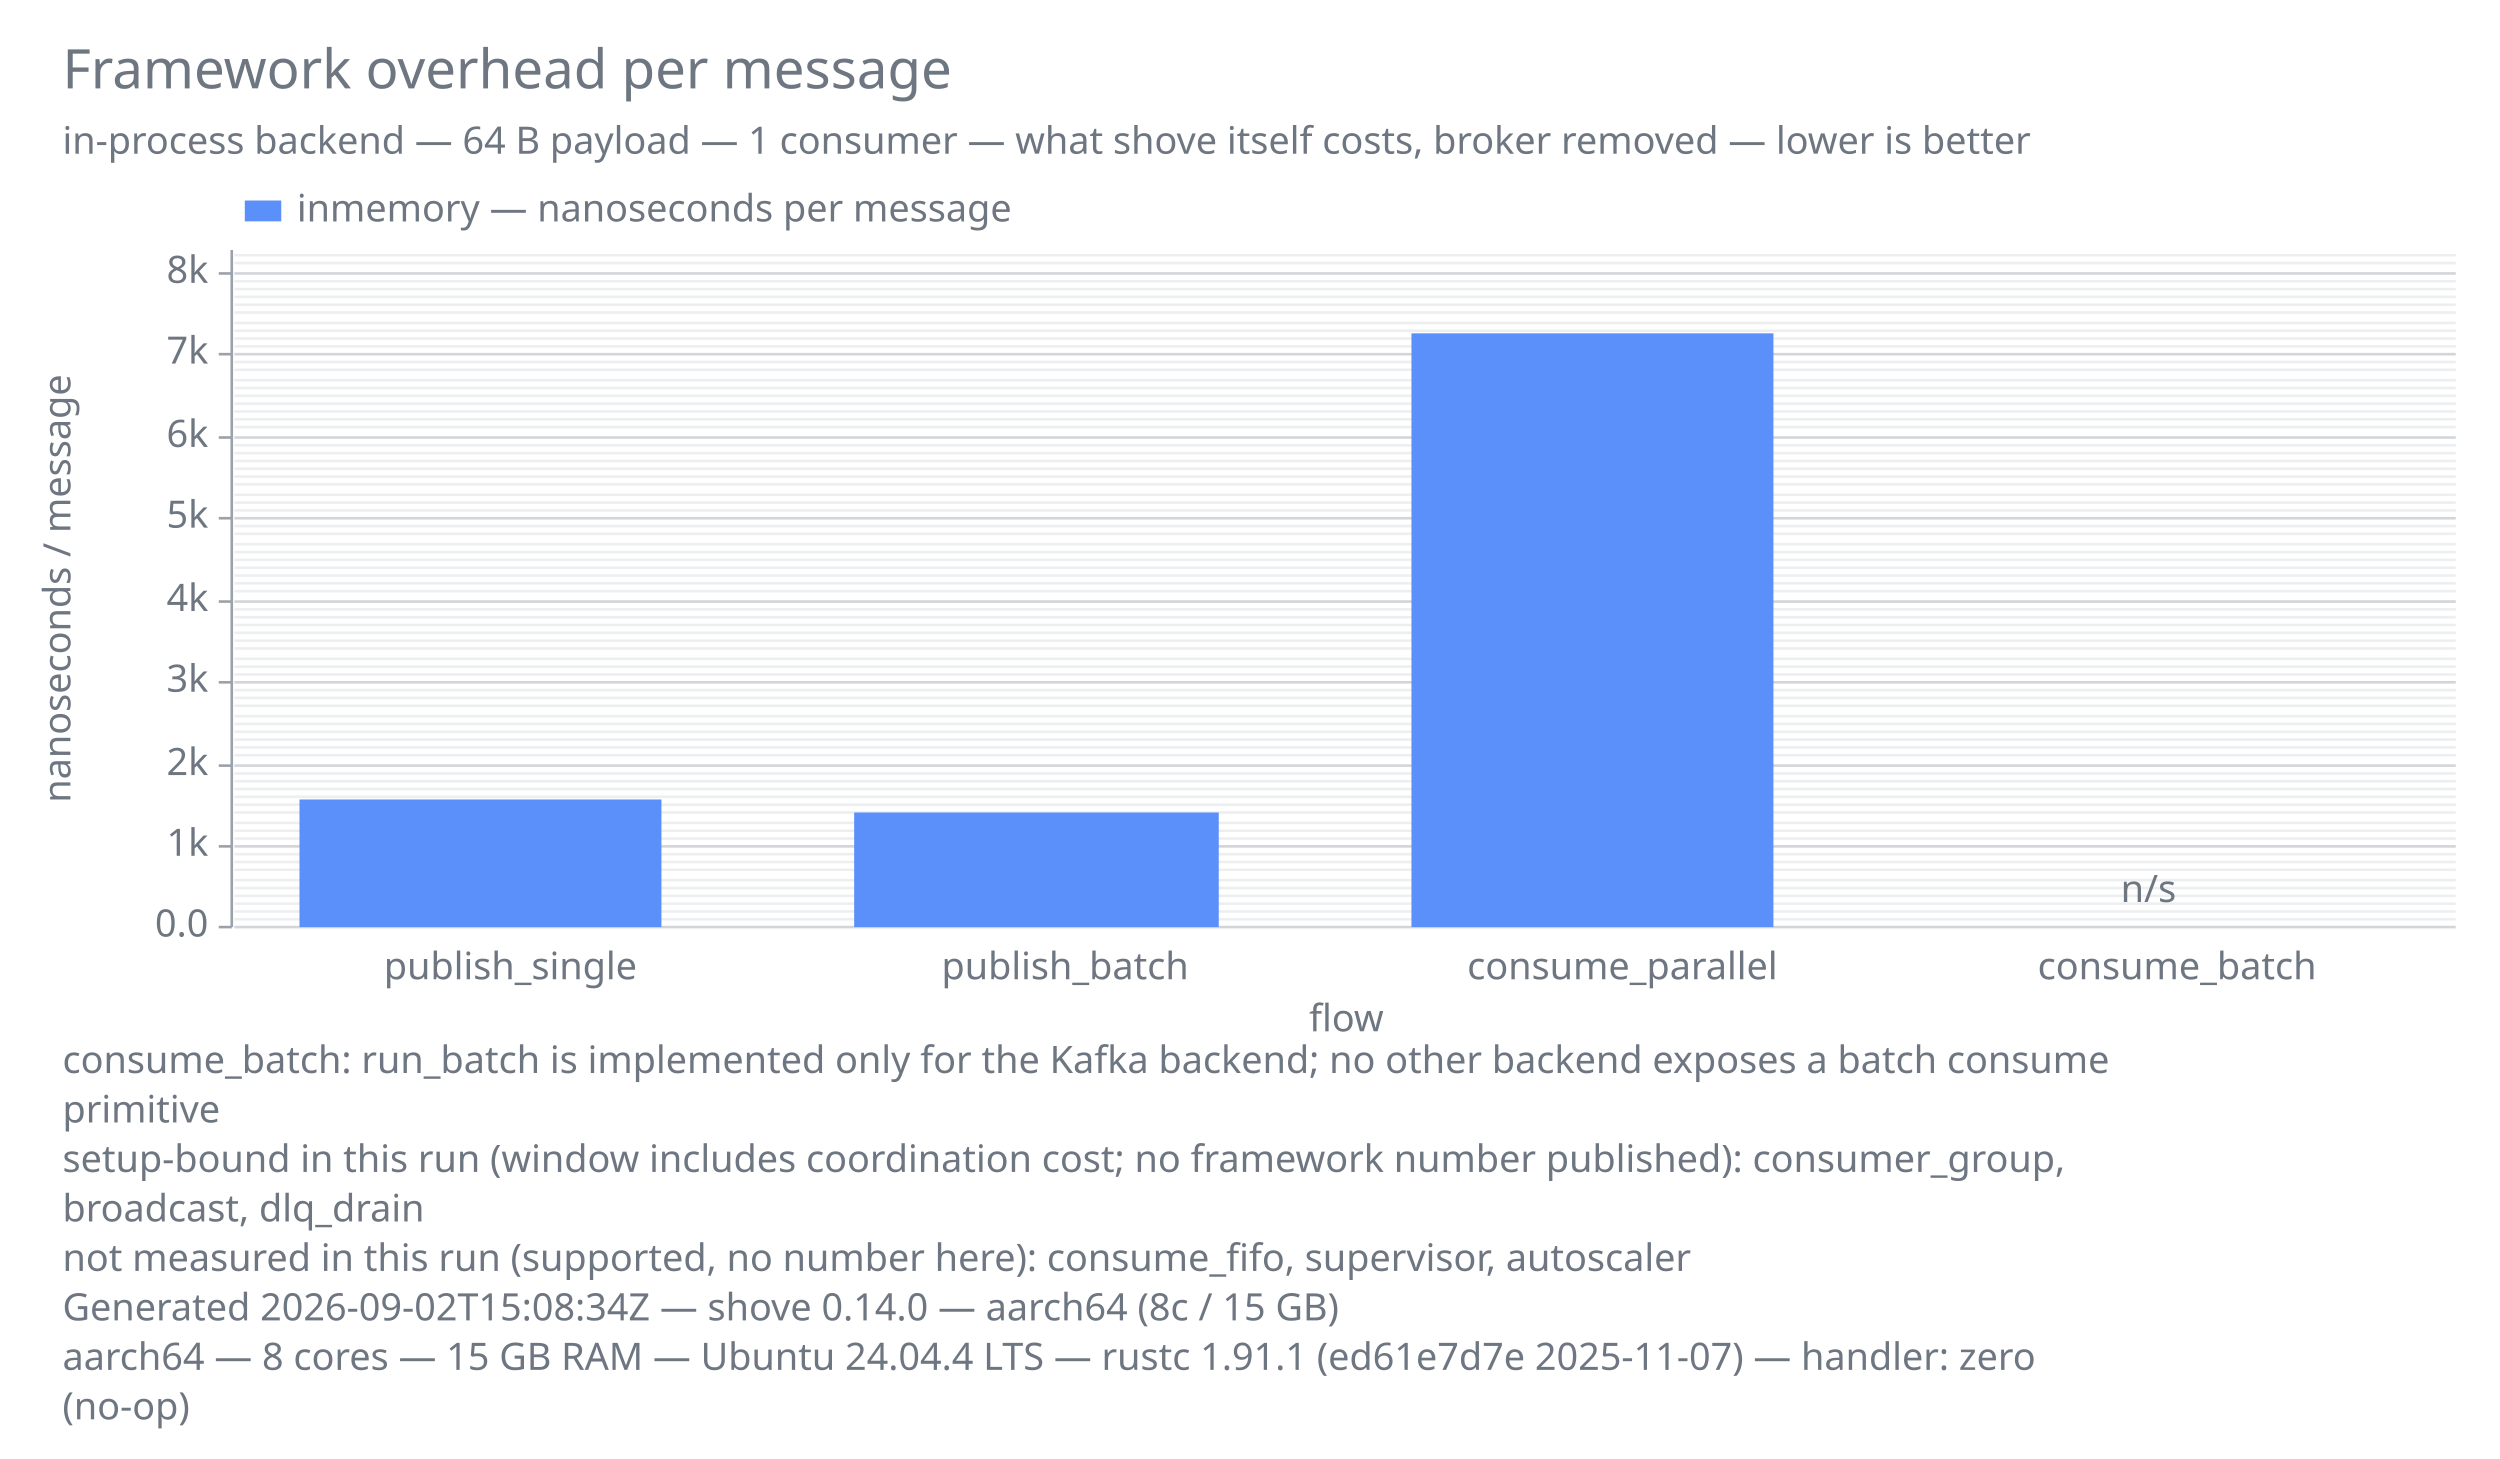
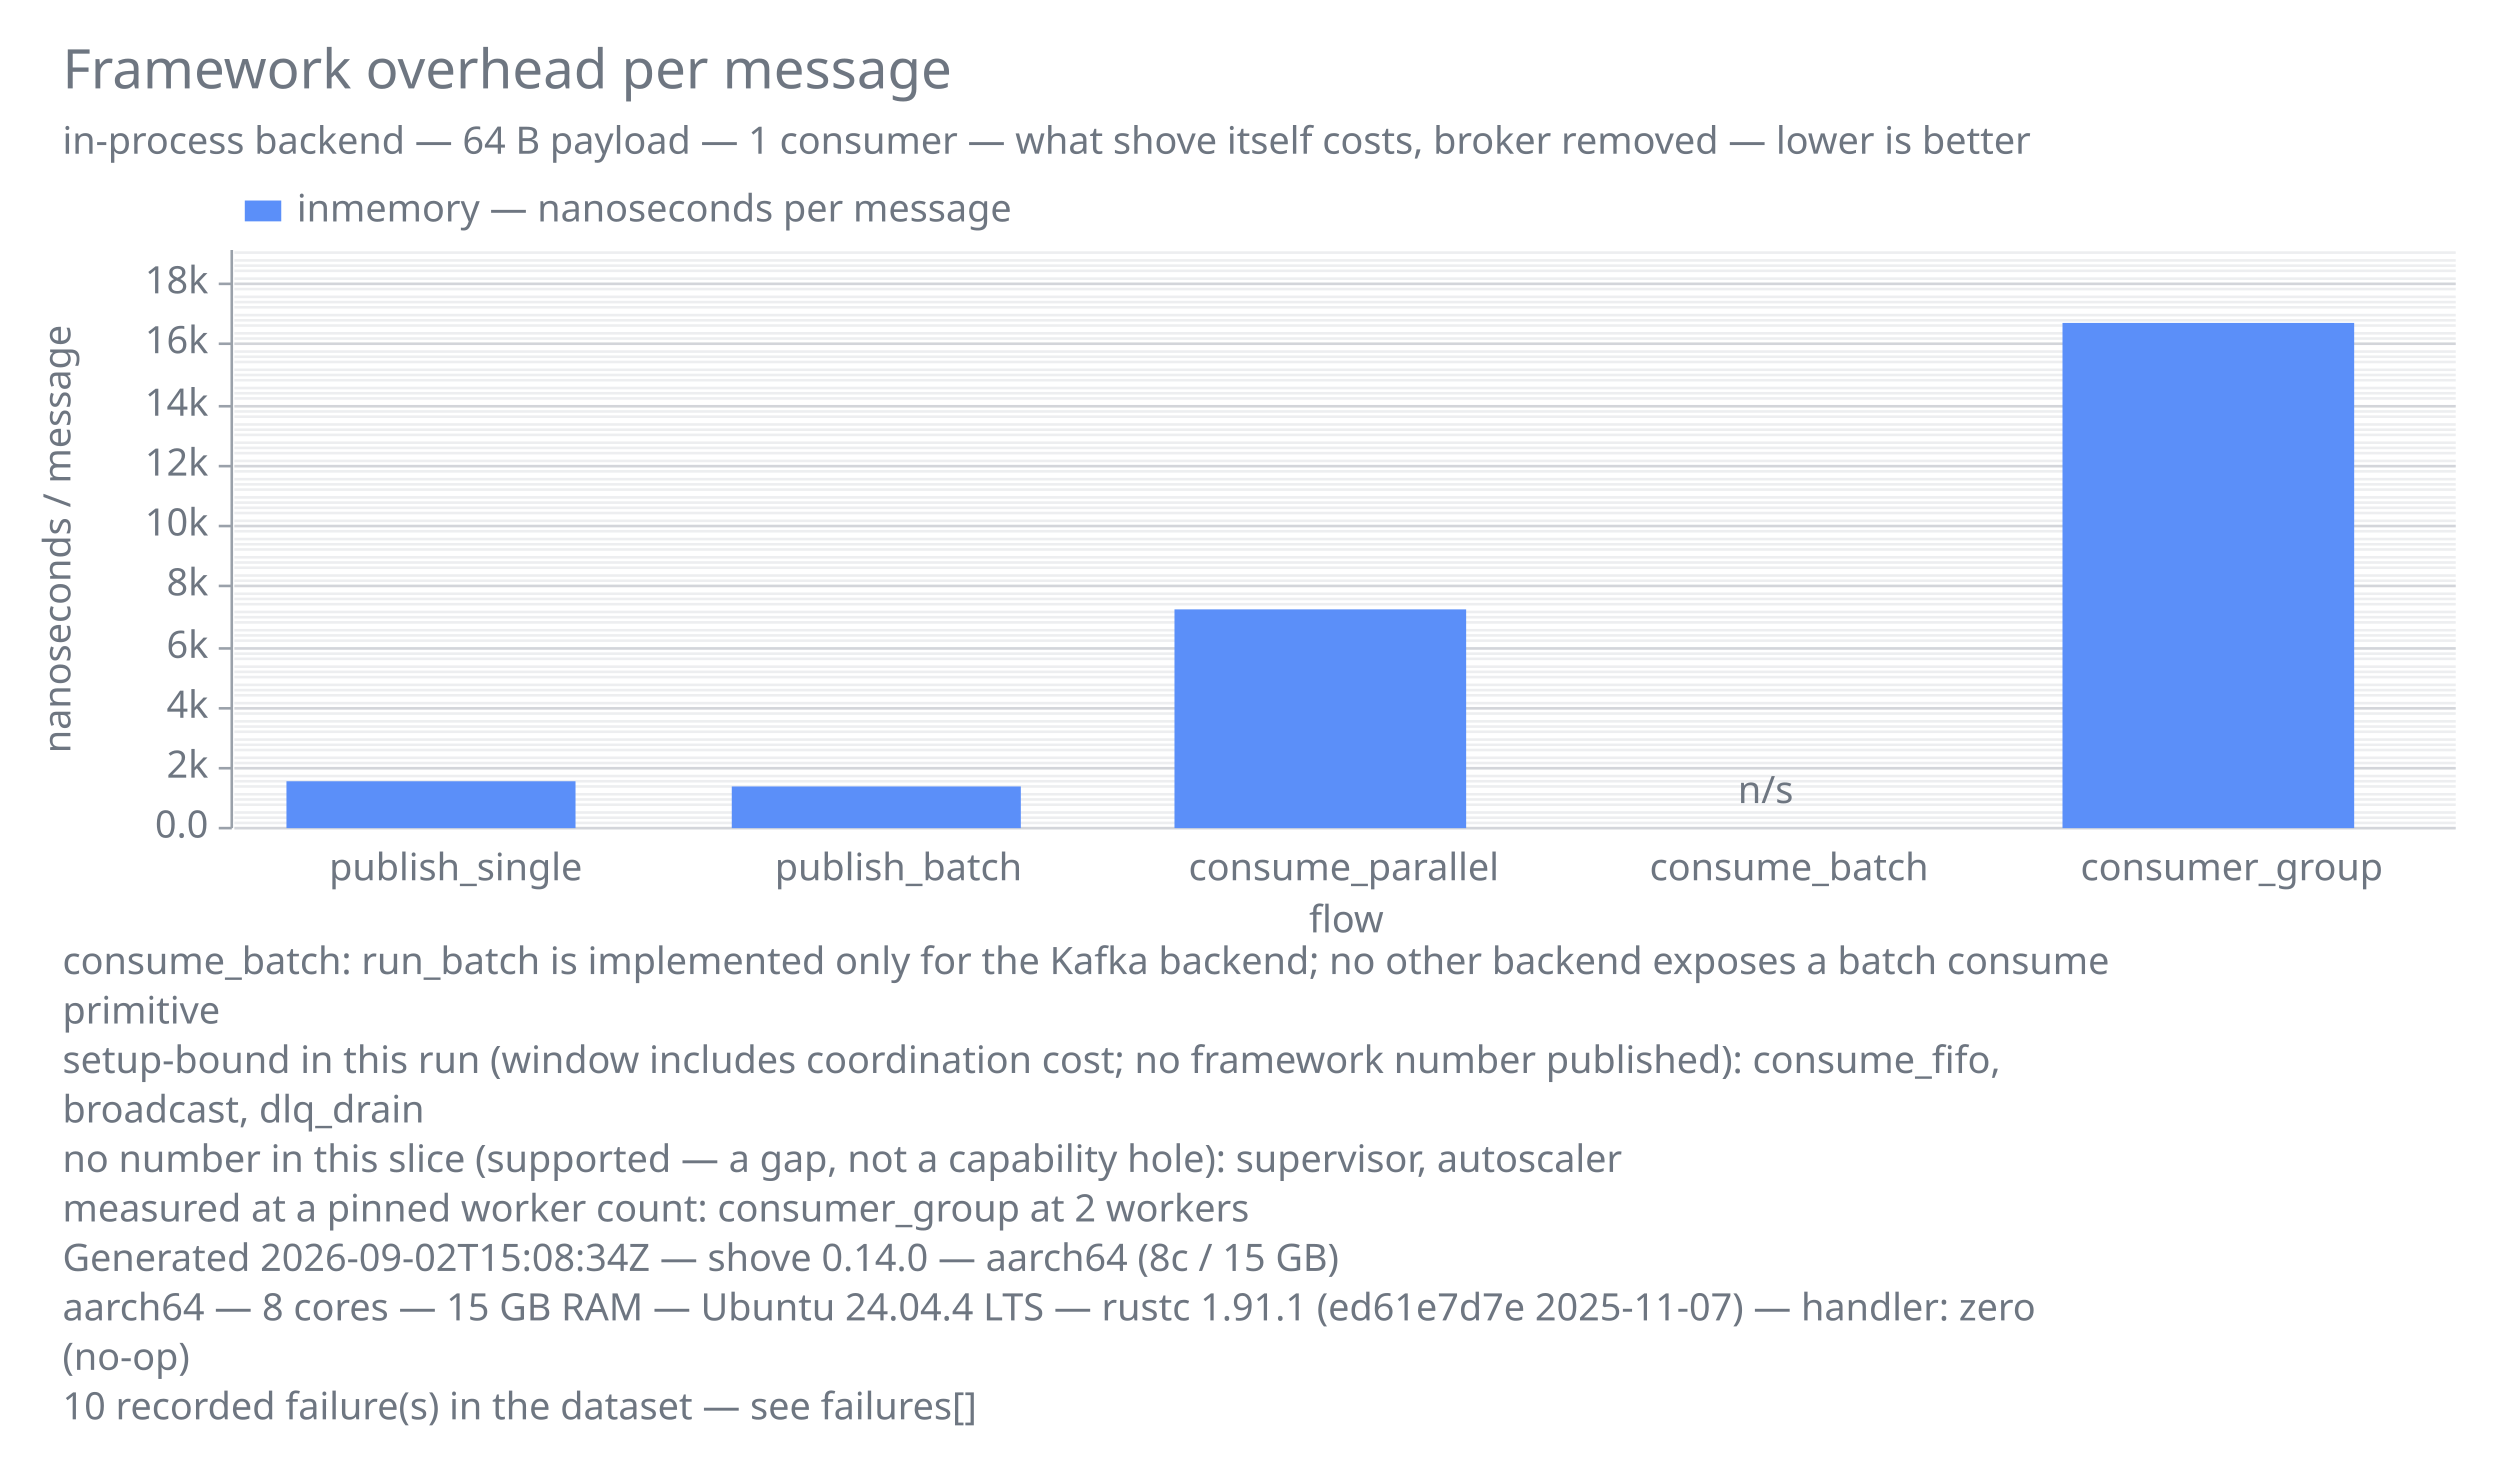
<svg xmlns="http://www.w3.org/2000/svg" width="960" height="560" viewBox="0 0 960 560">
  <text x="24" y="18" dy="0.76em" text-anchor="start" font-family="sans-serif" font-size="20.968" opacity="1" fill="#6E7681">
Framework overhead per message
</text>
  <text x="24" y="48" dy="0.76em" text-anchor="start" font-family="sans-serif" font-size="14.516" opacity="1" fill="#6E7681">
in-process backend — 64 B payload — 1 consumer — what shove itself costs, broker removed — lower is better
</text>
+   <text x="24" y="363" dy="0.76em" text-anchor="start" font-family="sans-serif" font-size="14.516" opacity="1" fill="#6E7681">
+ consume_batch: run_batch is implemented only for the Kafka backend; no other backend exposes a batch consume
+ </text>
+   <text x="24" y="382" dy="0.76em" text-anchor="start" font-family="sans-serif" font-size="14.516" opacity="1" fill="#6E7681">
+ primitive
+ </text>
  <text x="24" y="401" dy="0.76em" text-anchor="start" font-family="sans-serif" font-size="14.516" opacity="1" fill="#6E7681">
- consume_batch: run_batch is implemented only for the Kafka backend; no other backend exposes a batch consume
+ setup-bound in this run (window includes coordination cost; no framework number published): consume_fifo,
</text>
  <text x="24" y="420" dy="0.76em" text-anchor="start" font-family="sans-serif" font-size="14.516" opacity="1" fill="#6E7681">
- primitive
+ broadcast, dlq_drain
</text>
  <text x="24" y="439" dy="0.76em" text-anchor="start" font-family="sans-serif" font-size="14.516" opacity="1" fill="#6E7681">
- setup-bound in this run (window includes coordination cost; no framework number published): consumer_group,
+ no number in this slice (supported — a gap, not a capability hole): supervisor, autoscaler
</text>
  <text x="24" y="458" dy="0.76em" text-anchor="start" font-family="sans-serif" font-size="14.516" opacity="1" fill="#6E7681">
- broadcast, dlq_drain
+ measured at a pinned worker count: consumer_group at 2 workers
</text>
  <text x="24" y="477" dy="0.76em" text-anchor="start" font-family="sans-serif" font-size="14.516" opacity="1" fill="#6E7681">
- not measured in this run (supported, no number here): consume_fifo, supervisor, autoscaler
+ Generated 2026-09-02T15:08:34Z — shove 0.14.0 — aarch64 (8c / 15 GB)
</text>
  <text x="24" y="496" dy="0.76em" text-anchor="start" font-family="sans-serif" font-size="14.516" opacity="1" fill="#6E7681">
- Generated 2026-09-02T15:08:34Z — shove 0.14.0 — aarch64 (8c / 15 GB)
+ aarch64 — 8 cores — 15 GB RAM — Ubuntu 24.04.4 LTS — rustc 1.91.1 (ed61e7d7e 2025-11-07) — handler: zero
</text>
  <text x="24" y="515" dy="0.76em" text-anchor="start" font-family="sans-serif" font-size="14.516" opacity="1" fill="#6E7681">
- aarch64 — 8 cores — 15 GB RAM — Ubuntu 24.04.4 LTS — rustc 1.91.1 (ed61e7d7e 2025-11-07) — handler: zero
+ (no-op)
</text>
  <text x="24" y="534" dy="0.76em" text-anchor="start" font-family="sans-serif" font-size="14.516" opacity="1" fill="#6E7681">
- (no-op)
- </text>
-   <line opacity="0.18" stroke="#9AA1AA" stroke-width="1" x1="90" y1="356" x2="943" y2="356" />
-   <line opacity="0.18" stroke="#9AA1AA" stroke-width="1" x1="90" y1="353" x2="943" y2="353" />
-   <line opacity="0.18" stroke="#9AA1AA" stroke-width="1" x1="90" y1="350" x2="943" y2="350" />
-   <line opacity="0.18" stroke="#9AA1AA" stroke-width="1" x1="90" y1="347" x2="943" y2="347" />
-   <line opacity="0.18" stroke="#9AA1AA" stroke-width="1" x1="90" y1="344" x2="943" y2="344" />
-   <line opacity="0.18" stroke="#9AA1AA" stroke-width="1" x1="90" y1="341" x2="943" y2="341" />
-   <line opacity="0.18" stroke="#9AA1AA" stroke-width="1" x1="90" y1="338" x2="943" y2="338" />
-   <line opacity="0.18" stroke="#9AA1AA" stroke-width="1" x1="90" y1="334" x2="943" y2="334" />
-   <line opacity="0.18" stroke="#9AA1AA" stroke-width="1" x1="90" y1="331" x2="943" y2="331" />
-   <line opacity="0.18" stroke="#9AA1AA" stroke-width="1" x1="90" y1="328" x2="943" y2="328" />
-   <line opacity="0.18" stroke="#9AA1AA" stroke-width="1" x1="90" y1="325" x2="943" y2="325" />
-   <line opacity="0.18" stroke="#9AA1AA" stroke-width="1" x1="90" y1="322" x2="943" y2="322" />
-   <line opacity="0.18" stroke="#9AA1AA" stroke-width="1" x1="90" y1="319" x2="943" y2="319" />
+ 10 recorded failure(s) in the dataset — see failures[]
+ </text>
+   <line opacity="0.18" stroke="#9AA1AA" stroke-width="1" x1="90" y1="318" x2="943" y2="318" />
  <line opacity="0.18" stroke="#9AA1AA" stroke-width="1" x1="90" y1="316" x2="943" y2="316" />
+   <line opacity="0.18" stroke="#9AA1AA" stroke-width="1" x1="90" y1="314" x2="943" y2="314" />
  <line opacity="0.18" stroke="#9AA1AA" stroke-width="1" x1="90" y1="312" x2="943" y2="312" />
  <line opacity="0.18" stroke="#9AA1AA" stroke-width="1" x1="90" y1="309" x2="943" y2="309" />
-   <line opacity="0.18" stroke="#9AA1AA" stroke-width="1" x1="90" y1="306" x2="943" y2="306" />
-   <line opacity="0.18" stroke="#9AA1AA" stroke-width="1" x1="90" y1="303" x2="943" y2="303" />
+   <line opacity="0.18" stroke="#9AA1AA" stroke-width="1" x1="90" y1="307" x2="943" y2="307" />
+   <line opacity="0.18" stroke="#9AA1AA" stroke-width="1" x1="90" y1="305" x2="943" y2="305" />
+   <line opacity="0.18" stroke="#9AA1AA" stroke-width="1" x1="90" y1="302" x2="943" y2="302" />
  <line opacity="0.18" stroke="#9AA1AA" stroke-width="1" x1="90" y1="300" x2="943" y2="300" />
-   <line opacity="0.18" stroke="#9AA1AA" stroke-width="1" x1="90" y1="297" x2="943" y2="297" />
-   <line opacity="0.18" stroke="#9AA1AA" stroke-width="1" x1="90" y1="294" x2="943" y2="294" />
-   <line opacity="0.18" stroke="#9AA1AA" stroke-width="1" x1="90" y1="290" x2="943" y2="290" />
-   <line opacity="0.18" stroke="#9AA1AA" stroke-width="1" x1="90" y1="287" x2="943" y2="287" />
+   <line opacity="0.18" stroke="#9AA1AA" stroke-width="1" x1="90" y1="298" x2="943" y2="298" />
+   <line opacity="0.18" stroke="#9AA1AA" stroke-width="1" x1="90" y1="295" x2="943" y2="295" />
+   <line opacity="0.18" stroke="#9AA1AA" stroke-width="1" x1="90" y1="293" x2="943" y2="293" />
+   <line opacity="0.18" stroke="#9AA1AA" stroke-width="1" x1="90" y1="291" x2="943" y2="291" />
+   <line opacity="0.18" stroke="#9AA1AA" stroke-width="1" x1="90" y1="288" x2="943" y2="288" />
+   <line opacity="0.18" stroke="#9AA1AA" stroke-width="1" x1="90" y1="286" x2="943" y2="286" />
  <line opacity="0.18" stroke="#9AA1AA" stroke-width="1" x1="90" y1="284" x2="943" y2="284" />
  <line opacity="0.18" stroke="#9AA1AA" stroke-width="1" x1="90" y1="281" x2="943" y2="281" />
-   <line opacity="0.18" stroke="#9AA1AA" stroke-width="1" x1="90" y1="278" x2="943" y2="278" />
-   <line opacity="0.18" stroke="#9AA1AA" stroke-width="1" x1="90" y1="275" x2="943" y2="275" />
-   <line opacity="0.18" stroke="#9AA1AA" stroke-width="1" x1="90" y1="271" x2="943" y2="271" />
-   <line opacity="0.18" stroke="#9AA1AA" stroke-width="1" x1="90" y1="268" x2="943" y2="268" />
+   <line opacity="0.18" stroke="#9AA1AA" stroke-width="1" x1="90" y1="279" x2="943" y2="279" />
+   <line opacity="0.18" stroke="#9AA1AA" stroke-width="1" x1="90" y1="277" x2="943" y2="277" />
+   <line opacity="0.18" stroke="#9AA1AA" stroke-width="1" x1="90" y1="274" x2="943" y2="274" />
+   <line opacity="0.18" stroke="#9AA1AA" stroke-width="1" x1="90" y1="272" x2="943" y2="272" />
+   <line opacity="0.18" stroke="#9AA1AA" stroke-width="1" x1="90" y1="270" x2="943" y2="270" />
+   <line opacity="0.18" stroke="#9AA1AA" stroke-width="1" x1="90" y1="267" x2="943" y2="267" />
  <line opacity="0.18" stroke="#9AA1AA" stroke-width="1" x1="90" y1="265" x2="943" y2="265" />
-   <line opacity="0.18" stroke="#9AA1AA" stroke-width="1" x1="90" y1="262" x2="943" y2="262" />
-   <line opacity="0.18" stroke="#9AA1AA" stroke-width="1" x1="90" y1="259" x2="943" y2="259" />
+   <line opacity="0.18" stroke="#9AA1AA" stroke-width="1" x1="90" y1="263" x2="943" y2="263" />
+   <line opacity="0.18" stroke="#9AA1AA" stroke-width="1" x1="90" y1="260" x2="943" y2="260" />
+   <line opacity="0.18" stroke="#9AA1AA" stroke-width="1" x1="90" y1="258" x2="943" y2="258" />
  <line opacity="0.18" stroke="#9AA1AA" stroke-width="1" x1="90" y1="256" x2="943" y2="256" />
  <line opacity="0.18" stroke="#9AA1AA" stroke-width="1" x1="90" y1="253" x2="943" y2="253" />
+   <line opacity="0.18" stroke="#9AA1AA" stroke-width="1" x1="90" y1="251" x2="943" y2="251" />
  <line opacity="0.18" stroke="#9AA1AA" stroke-width="1" x1="90" y1="249" x2="943" y2="249" />
  <line opacity="0.18" stroke="#9AA1AA" stroke-width="1" x1="90" y1="246" x2="943" y2="246" />
-   <line opacity="0.18" stroke="#9AA1AA" stroke-width="1" x1="90" y1="243" x2="943" y2="243" />
-   <line opacity="0.18" stroke="#9AA1AA" stroke-width="1" x1="90" y1="240" x2="943" y2="240" />
+   <line opacity="0.18" stroke="#9AA1AA" stroke-width="1" x1="90" y1="244" x2="943" y2="244" />
+   <line opacity="0.18" stroke="#9AA1AA" stroke-width="1" x1="90" y1="242" x2="943" y2="242" />
+   <line opacity="0.18" stroke="#9AA1AA" stroke-width="1" x1="90" y1="239" x2="943" y2="239" />
  <line opacity="0.18" stroke="#9AA1AA" stroke-width="1" x1="90" y1="237" x2="943" y2="237" />
-   <line opacity="0.18" stroke="#9AA1AA" stroke-width="1" x1="90" y1="234" x2="943" y2="234" />
-   <line opacity="0.18" stroke="#9AA1AA" stroke-width="1" x1="90" y1="231" x2="943" y2="231" />
-   <line opacity="0.18" stroke="#9AA1AA" stroke-width="1" x1="90" y1="227" x2="943" y2="227" />
-   <line opacity="0.18" stroke="#9AA1AA" stroke-width="1" x1="90" y1="224" x2="943" y2="224" />
+   <line opacity="0.18" stroke="#9AA1AA" stroke-width="1" x1="90" y1="235" x2="943" y2="235" />
+   <line opacity="0.18" stroke="#9AA1AA" stroke-width="1" x1="90" y1="232" x2="943" y2="232" />
+   <line opacity="0.18" stroke="#9AA1AA" stroke-width="1" x1="90" y1="230" x2="943" y2="230" />
+   <line opacity="0.18" stroke="#9AA1AA" stroke-width="1" x1="90" y1="228" x2="943" y2="228" />
+   <line opacity="0.18" stroke="#9AA1AA" stroke-width="1" x1="90" y1="225" x2="943" y2="225" />
+   <line opacity="0.18" stroke="#9AA1AA" stroke-width="1" x1="90" y1="223" x2="943" y2="223" />
  <line opacity="0.18" stroke="#9AA1AA" stroke-width="1" x1="90" y1="221" x2="943" y2="221" />
  <line opacity="0.18" stroke="#9AA1AA" stroke-width="1" x1="90" y1="218" x2="943" y2="218" />
-   <line opacity="0.18" stroke="#9AA1AA" stroke-width="1" x1="90" y1="215" x2="943" y2="215" />
-   <line opacity="0.18" stroke="#9AA1AA" stroke-width="1" x1="90" y1="212" x2="943" y2="212" />
+   <line opacity="0.18" stroke="#9AA1AA" stroke-width="1" x1="90" y1="216" x2="943" y2="216" />
+   <line opacity="0.18" stroke="#9AA1AA" stroke-width="1" x1="90" y1="214" x2="943" y2="214" />
+   <line opacity="0.18" stroke="#9AA1AA" stroke-width="1" x1="90" y1="211" x2="943" y2="211" />
  <line opacity="0.18" stroke="#9AA1AA" stroke-width="1" x1="90" y1="209" x2="943" y2="209" />
-   <line opacity="0.18" stroke="#9AA1AA" stroke-width="1" x1="90" y1="205" x2="943" y2="205" />
+   <line opacity="0.18" stroke="#9AA1AA" stroke-width="1" x1="90" y1="207" x2="943" y2="207" />
+   <line opacity="0.18" stroke="#9AA1AA" stroke-width="1" x1="90" y1="204" x2="943" y2="204" />
  <line opacity="0.18" stroke="#9AA1AA" stroke-width="1" x1="90" y1="202" x2="943" y2="202" />
-   <line opacity="0.18" stroke="#9AA1AA" stroke-width="1" x1="90" y1="199" x2="943" y2="199" />
-   <line opacity="0.18" stroke="#9AA1AA" stroke-width="1" x1="90" y1="196" x2="943" y2="196" />
+   <line opacity="0.18" stroke="#9AA1AA" stroke-width="1" x1="90" y1="200" x2="943" y2="200" />
+   <line opacity="0.18" stroke="#9AA1AA" stroke-width="1" x1="90" y1="197" x2="943" y2="197" />
+   <line opacity="0.18" stroke="#9AA1AA" stroke-width="1" x1="90" y1="195" x2="943" y2="195" />
  <line opacity="0.18" stroke="#9AA1AA" stroke-width="1" x1="90" y1="193" x2="943" y2="193" />
-   <line opacity="0.18" stroke="#9AA1AA" stroke-width="1" x1="90" y1="190" x2="943" y2="190" />
+   <line opacity="0.18" stroke="#9AA1AA" stroke-width="1" x1="90" y1="191" x2="943" y2="191" />
+   <line opacity="0.18" stroke="#9AA1AA" stroke-width="1" x1="90" y1="188" x2="943" y2="188" />
  <line opacity="0.18" stroke="#9AA1AA" stroke-width="1" x1="90" y1="186" x2="943" y2="186" />
-   <line opacity="0.18" stroke="#9AA1AA" stroke-width="1" x1="90" y1="183" x2="943" y2="183" />
-   <line opacity="0.18" stroke="#9AA1AA" stroke-width="1" x1="90" y1="180" x2="943" y2="180" />
+   <line opacity="0.18" stroke="#9AA1AA" stroke-width="1" x1="90" y1="184" x2="943" y2="184" />
+   <line opacity="0.18" stroke="#9AA1AA" stroke-width="1" x1="90" y1="181" x2="943" y2="181" />
+   <line opacity="0.18" stroke="#9AA1AA" stroke-width="1" x1="90" y1="179" x2="943" y2="179" />
  <line opacity="0.18" stroke="#9AA1AA" stroke-width="1" x1="90" y1="177" x2="943" y2="177" />
  <line opacity="0.18" stroke="#9AA1AA" stroke-width="1" x1="90" y1="174" x2="943" y2="174" />
-   <line opacity="0.18" stroke="#9AA1AA" stroke-width="1" x1="90" y1="171" x2="943" y2="171" />
-   <line opacity="0.18" stroke="#9AA1AA" stroke-width="1" x1="90" y1="168" x2="943" y2="168" />
-   <line opacity="0.18" stroke="#9AA1AA" stroke-width="1" x1="90" y1="164" x2="943" y2="164" />
-   <line opacity="0.18" stroke="#9AA1AA" stroke-width="1" x1="90" y1="161" x2="943" y2="161" />
+   <line opacity="0.18" stroke="#9AA1AA" stroke-width="1" x1="90" y1="172" x2="943" y2="172" />
+   <line opacity="0.18" stroke="#9AA1AA" stroke-width="1" x1="90" y1="170" x2="943" y2="170" />
+   <line opacity="0.18" stroke="#9AA1AA" stroke-width="1" x1="90" y1="167" x2="943" y2="167" />
+   <line opacity="0.18" stroke="#9AA1AA" stroke-width="1" x1="90" y1="165" x2="943" y2="165" />
+   <line opacity="0.18" stroke="#9AA1AA" stroke-width="1" x1="90" y1="163" x2="943" y2="163" />
+   <line opacity="0.18" stroke="#9AA1AA" stroke-width="1" x1="90" y1="160" x2="943" y2="160" />
  <line opacity="0.18" stroke="#9AA1AA" stroke-width="1" x1="90" y1="158" x2="943" y2="158" />
-   <line opacity="0.18" stroke="#9AA1AA" stroke-width="1" x1="90" y1="155" x2="943" y2="155" />
-   <line opacity="0.18" stroke="#9AA1AA" stroke-width="1" x1="90" y1="152" x2="943" y2="152" />
+   <line opacity="0.18" stroke="#9AA1AA" stroke-width="1" x1="90" y1="156" x2="943" y2="156" />
+   <line opacity="0.18" stroke="#9AA1AA" stroke-width="1" x1="90" y1="153" x2="943" y2="153" />
+   <line opacity="0.18" stroke="#9AA1AA" stroke-width="1" x1="90" y1="151" x2="943" y2="151" />
  <line opacity="0.18" stroke="#9AA1AA" stroke-width="1" x1="90" y1="149" x2="943" y2="149" />
  <line opacity="0.18" stroke="#9AA1AA" stroke-width="1" x1="90" y1="146" x2="943" y2="146" />
+   <line opacity="0.18" stroke="#9AA1AA" stroke-width="1" x1="90" y1="144" x2="943" y2="144" />
  <line opacity="0.18" stroke="#9AA1AA" stroke-width="1" x1="90" y1="142" x2="943" y2="142" />
  <line opacity="0.18" stroke="#9AA1AA" stroke-width="1" x1="90" y1="139" x2="943" y2="139" />
-   <line opacity="0.18" stroke="#9AA1AA" stroke-width="1" x1="90" y1="136" x2="943" y2="136" />
-   <line opacity="0.18" stroke="#9AA1AA" stroke-width="1" x1="90" y1="133" x2="943" y2="133" />
+   <line opacity="0.18" stroke="#9AA1AA" stroke-width="1" x1="90" y1="137" x2="943" y2="137" />
+   <line opacity="0.18" stroke="#9AA1AA" stroke-width="1" x1="90" y1="135" x2="943" y2="135" />
+   <line opacity="0.18" stroke="#9AA1AA" stroke-width="1" x1="90" y1="132" x2="943" y2="132" />
  <line opacity="0.18" stroke="#9AA1AA" stroke-width="1" x1="90" y1="130" x2="943" y2="130" />
-   <line opacity="0.18" stroke="#9AA1AA" stroke-width="1" x1="90" y1="127" x2="943" y2="127" />
-   <line opacity="0.18" stroke="#9AA1AA" stroke-width="1" x1="90" y1="124" x2="943" y2="124" />
-   <line opacity="0.18" stroke="#9AA1AA" stroke-width="1" x1="90" y1="120" x2="943" y2="120" />
-   <line opacity="0.18" stroke="#9AA1AA" stroke-width="1" x1="90" y1="117" x2="943" y2="117" />
+   <line opacity="0.18" stroke="#9AA1AA" stroke-width="1" x1="90" y1="128" x2="943" y2="128" />
+   <line opacity="0.18" stroke="#9AA1AA" stroke-width="1" x1="90" y1="125" x2="943" y2="125" />
+   <line opacity="0.18" stroke="#9AA1AA" stroke-width="1" x1="90" y1="123" x2="943" y2="123" />
+   <line opacity="0.18" stroke="#9AA1AA" stroke-width="1" x1="90" y1="121" x2="943" y2="121" />
+   <line opacity="0.18" stroke="#9AA1AA" stroke-width="1" x1="90" y1="118" x2="943" y2="118" />
+   <line opacity="0.18" stroke="#9AA1AA" stroke-width="1" x1="90" y1="116" x2="943" y2="116" />
  <line opacity="0.18" stroke="#9AA1AA" stroke-width="1" x1="90" y1="114" x2="943" y2="114" />
  <line opacity="0.18" stroke="#9AA1AA" stroke-width="1" x1="90" y1="111" x2="943" y2="111" />
-   <line opacity="0.18" stroke="#9AA1AA" stroke-width="1" x1="90" y1="108" x2="943" y2="108" />
-   <line opacity="0.18" stroke="#9AA1AA" stroke-width="1" x1="90" y1="105" x2="943" y2="105" />
-   <line opacity="0.18" stroke="#9AA1AA" stroke-width="1" x1="90" y1="101" x2="943" y2="101" />
-   <line opacity="0.18" stroke="#9AA1AA" stroke-width="1" x1="90" y1="98" x2="943" y2="98" />
-   <text x="16" y="226" dy="0.76em" text-anchor="middle" font-family="sans-serif" font-size="14.516" opacity="1" fill="#6E7681" transform="rotate(270, 16, 226)">
+   <line opacity="0.18" stroke="#9AA1AA" stroke-width="1" x1="90" y1="109" x2="943" y2="109" />
+   <line opacity="0.18" stroke="#9AA1AA" stroke-width="1" x1="90" y1="107" x2="943" y2="107" />
+   <line opacity="0.18" stroke="#9AA1AA" stroke-width="1" x1="90" y1="104" x2="943" y2="104" />
+   <line opacity="0.18" stroke="#9AA1AA" stroke-width="1" x1="90" y1="102" x2="943" y2="102" />
+   <line opacity="0.18" stroke="#9AA1AA" stroke-width="1" x1="90" y1="100" x2="943" y2="100" />
+   <line opacity="0.18" stroke="#9AA1AA" stroke-width="1" x1="90" y1="97" x2="943" y2="97" />
+   <text x="16" y="207" dy="0.76em" text-anchor="middle" font-family="sans-serif" font-size="14.516" opacity="1" fill="#6E7681" transform="rotate(270, 16, 207)">
nanoseconds / message
</text>
-   <line opacity="0.32" stroke="#9AA1AA" stroke-width="1" x1="90" y1="356" x2="943" y2="356" />
-   <line opacity="0.32" stroke="#9AA1AA" stroke-width="1" x1="90" y1="325" x2="943" y2="325" />
-   <line opacity="0.32" stroke="#9AA1AA" stroke-width="1" x1="90" y1="294" x2="943" y2="294" />
-   <line opacity="0.32" stroke="#9AA1AA" stroke-width="1" x1="90" y1="262" x2="943" y2="262" />
-   <line opacity="0.32" stroke="#9AA1AA" stroke-width="1" x1="90" y1="231" x2="943" y2="231" />
-   <line opacity="0.32" stroke="#9AA1AA" stroke-width="1" x1="90" y1="199" x2="943" y2="199" />
-   <line opacity="0.32" stroke="#9AA1AA" stroke-width="1" x1="90" y1="168" x2="943" y2="168" />
-   <line opacity="0.32" stroke="#9AA1AA" stroke-width="1" x1="90" y1="136" x2="943" y2="136" />
-   <line opacity="0.32" stroke="#9AA1AA" stroke-width="1" x1="90" y1="105" x2="943" y2="105" />
-   <polyline fill="none" opacity="1" stroke="#9AA1AA" stroke-width="1" points="89,96 89,356 " />
-   <text x="80" y="356" dy="0.5ex" text-anchor="end" font-family="sans-serif" font-size="14.516" opacity="1" fill="#6E7681">
+   <line opacity="0.32" stroke="#9AA1AA" stroke-width="1" x1="90" y1="318" x2="943" y2="318" />
+   <line opacity="0.32" stroke="#9AA1AA" stroke-width="1" x1="90" y1="295" x2="943" y2="295" />
+   <line opacity="0.32" stroke="#9AA1AA" stroke-width="1" x1="90" y1="272" x2="943" y2="272" />
+   <line opacity="0.32" stroke="#9AA1AA" stroke-width="1" x1="90" y1="249" x2="943" y2="249" />
+   <line opacity="0.32" stroke="#9AA1AA" stroke-width="1" x1="90" y1="225" x2="943" y2="225" />
+   <line opacity="0.32" stroke="#9AA1AA" stroke-width="1" x1="90" y1="202" x2="943" y2="202" />
+   <line opacity="0.32" stroke="#9AA1AA" stroke-width="1" x1="90" y1="179" x2="943" y2="179" />
+   <line opacity="0.32" stroke="#9AA1AA" stroke-width="1" x1="90" y1="156" x2="943" y2="156" />
+   <line opacity="0.32" stroke="#9AA1AA" stroke-width="1" x1="90" y1="132" x2="943" y2="132" />
+   <line opacity="0.32" stroke="#9AA1AA" stroke-width="1" x1="90" y1="109" x2="943" y2="109" />
+   <polyline fill="none" opacity="1" stroke="#9AA1AA" stroke-width="1" points="89,96 89,318 " />
+   <text x="80" y="318" dy="0.5ex" text-anchor="end" font-family="sans-serif" font-size="14.516" opacity="1" fill="#6E7681">
0.0
</text>
-   <polyline fill="none" opacity="1" stroke="#9AA1AA" stroke-width="1" points="84,356 89,356 " />
-   <text x="80" y="325" dy="0.5ex" text-anchor="end" font-family="sans-serif" font-size="14.516" opacity="1" fill="#6E7681">
- 1k
- </text>
-   <polyline fill="none" opacity="1" stroke="#9AA1AA" stroke-width="1" points="84,325 89,325 " />
-   <text x="80" y="294" dy="0.5ex" text-anchor="end" font-family="sans-serif" font-size="14.516" opacity="1" fill="#6E7681">
+   <polyline fill="none" opacity="1" stroke="#9AA1AA" stroke-width="1" points="84,318 89,318 " />
+   <text x="80" y="295" dy="0.5ex" text-anchor="end" font-family="sans-serif" font-size="14.516" opacity="1" fill="#6E7681">
2k
</text>
-   <polyline fill="none" opacity="1" stroke="#9AA1AA" stroke-width="1" points="84,294 89,294 " />
-   <text x="80" y="262" dy="0.5ex" text-anchor="end" font-family="sans-serif" font-size="14.516" opacity="1" fill="#6E7681">
- 3k
- </text>
-   <polyline fill="none" opacity="1" stroke="#9AA1AA" stroke-width="1" points="84,262 89,262 " />
-   <text x="80" y="231" dy="0.5ex" text-anchor="end" font-family="sans-serif" font-size="14.516" opacity="1" fill="#6E7681">
+   <polyline fill="none" opacity="1" stroke="#9AA1AA" stroke-width="1" points="84,295 89,295 " />
+   <text x="80" y="272" dy="0.5ex" text-anchor="end" font-family="sans-serif" font-size="14.516" opacity="1" fill="#6E7681">
4k
</text>
-   <polyline fill="none" opacity="1" stroke="#9AA1AA" stroke-width="1" points="84,231 89,231 " />
-   <text x="80" y="199" dy="0.5ex" text-anchor="end" font-family="sans-serif" font-size="14.516" opacity="1" fill="#6E7681">
- 5k
- </text>
-   <polyline fill="none" opacity="1" stroke="#9AA1AA" stroke-width="1" points="84,199 89,199 " />
-   <text x="80" y="168" dy="0.5ex" text-anchor="end" font-family="sans-serif" font-size="14.516" opacity="1" fill="#6E7681">
+   <polyline fill="none" opacity="1" stroke="#9AA1AA" stroke-width="1" points="84,272 89,272 " />
+   <text x="80" y="249" dy="0.5ex" text-anchor="end" font-family="sans-serif" font-size="14.516" opacity="1" fill="#6E7681">
6k
</text>
-   <polyline fill="none" opacity="1" stroke="#9AA1AA" stroke-width="1" points="84,168 89,168 " />
-   <text x="80" y="136" dy="0.5ex" text-anchor="end" font-family="sans-serif" font-size="14.516" opacity="1" fill="#6E7681">
- 7k
- </text>
-   <polyline fill="none" opacity="1" stroke="#9AA1AA" stroke-width="1" points="84,136 89,136 " />
-   <text x="80" y="105" dy="0.5ex" text-anchor="end" font-family="sans-serif" font-size="14.516" opacity="1" fill="#6E7681">
+   <polyline fill="none" opacity="1" stroke="#9AA1AA" stroke-width="1" points="84,249 89,249 " />
+   <text x="80" y="225" dy="0.5ex" text-anchor="end" font-family="sans-serif" font-size="14.516" opacity="1" fill="#6E7681">
8k
</text>
-   <polyline fill="none" opacity="1" stroke="#9AA1AA" stroke-width="1" points="84,105 89,105 " />
-   <rect x="115" y="307" width="139" height="49" opacity="1" fill="#5B8FF9" stroke="none" />
-   <rect x="328" y="312" width="140" height="44" opacity="1" fill="#5B8FF9" stroke="none" />
-   <rect x="542" y="128" width="139" height="228" opacity="1" fill="#5B8FF9" stroke="none" />
-   <text x="825" y="350" dy="-0.5ex" text-anchor="middle" font-family="sans-serif" font-size="14.516" opacity="1" fill="#6E7681">
+   <polyline fill="none" opacity="1" stroke="#9AA1AA" stroke-width="1" points="84,225 89,225 " />
+   <text x="80" y="202" dy="0.5ex" text-anchor="end" font-family="sans-serif" font-size="14.516" opacity="1" fill="#6E7681">
+ 10k
+ </text>
+   <polyline fill="none" opacity="1" stroke="#9AA1AA" stroke-width="1" points="84,202 89,202 " />
+   <text x="80" y="179" dy="0.5ex" text-anchor="end" font-family="sans-serif" font-size="14.516" opacity="1" fill="#6E7681">
+ 12k
+ </text>
+   <polyline fill="none" opacity="1" stroke="#9AA1AA" stroke-width="1" points="84,179 89,179 " />
+   <text x="80" y="156" dy="0.5ex" text-anchor="end" font-family="sans-serif" font-size="14.516" opacity="1" fill="#6E7681">
+ 14k
+ </text>
+   <polyline fill="none" opacity="1" stroke="#9AA1AA" stroke-width="1" points="84,156 89,156 " />
+   <text x="80" y="132" dy="0.5ex" text-anchor="end" font-family="sans-serif" font-size="14.516" opacity="1" fill="#6E7681">
+ 16k
+ </text>
+   <polyline fill="none" opacity="1" stroke="#9AA1AA" stroke-width="1" points="84,132 89,132 " />
+   <text x="80" y="109" dy="0.5ex" text-anchor="end" font-family="sans-serif" font-size="14.516" opacity="1" fill="#6E7681">
+ 18k
+ </text>
+   <polyline fill="none" opacity="1" stroke="#9AA1AA" stroke-width="1" points="84,109 89,109 " />
+   <rect x="110" y="300" width="111" height="18" opacity="1" fill="#5B8FF9" stroke="none" />
+   <rect x="281" y="302" width="111" height="16" opacity="1" fill="#5B8FF9" stroke="none" />
+   <rect x="451" y="234" width="112" height="84" opacity="1" fill="#5B8FF9" stroke="none" />
+   <text x="678" y="312" dy="-0.5ex" text-anchor="middle" font-family="sans-serif" font-size="14.516" opacity="1" fill="#6E7681">
n/s
</text>
-   <text x="196" y="365" dy="0.76em" text-anchor="middle" font-family="sans-serif" font-size="14.516" opacity="1" fill="#6E7681">
+   <rect x="792" y="124" width="112" height="194" opacity="1" fill="#5B8FF9" stroke="none" />
+   <text x="175" y="327" dy="0.76em" text-anchor="middle" font-family="sans-serif" font-size="14.516" opacity="1" fill="#6E7681">
publish_single
</text>
-   <text x="409" y="365" dy="0.76em" text-anchor="middle" font-family="sans-serif" font-size="14.516" opacity="1" fill="#6E7681">
+   <text x="345" y="327" dy="0.76em" text-anchor="middle" font-family="sans-serif" font-size="14.516" opacity="1" fill="#6E7681">
publish_batch
</text>
-   <text x="623" y="365" dy="0.76em" text-anchor="middle" font-family="sans-serif" font-size="14.516" opacity="1" fill="#6E7681">
+   <text x="516" y="327" dy="0.76em" text-anchor="middle" font-family="sans-serif" font-size="14.516" opacity="1" fill="#6E7681">
consume_parallel
</text>
-   <text x="836" y="365" dy="0.76em" text-anchor="middle" font-family="sans-serif" font-size="14.516" opacity="1" fill="#6E7681">
+   <text x="687" y="327" dy="0.76em" text-anchor="middle" font-family="sans-serif" font-size="14.516" opacity="1" fill="#6E7681">
consume_batch
</text>
-   <text x="517" y="385" dy="0.76em" text-anchor="middle" font-family="sans-serif" font-size="14.516" opacity="1" fill="#6E7681">
+   <text x="857" y="327" dy="0.76em" text-anchor="middle" font-family="sans-serif" font-size="14.516" opacity="1" fill="#6E7681">
+ consumer_group
+ </text>
+   <text x="517" y="347" dy="0.76em" text-anchor="middle" font-family="sans-serif" font-size="14.516" opacity="1" fill="#6E7681">
flow
</text>
  <rect x="94" y="77" width="14" height="8" opacity="1" fill="#5B8FF9" stroke="none" />
  <text x="114" y="74" dy="0.76em" text-anchor="start" font-family="sans-serif" font-size="14.516" opacity="1" fill="#6E7681">
inmemory — nanoseconds per message
</text>
</svg>
